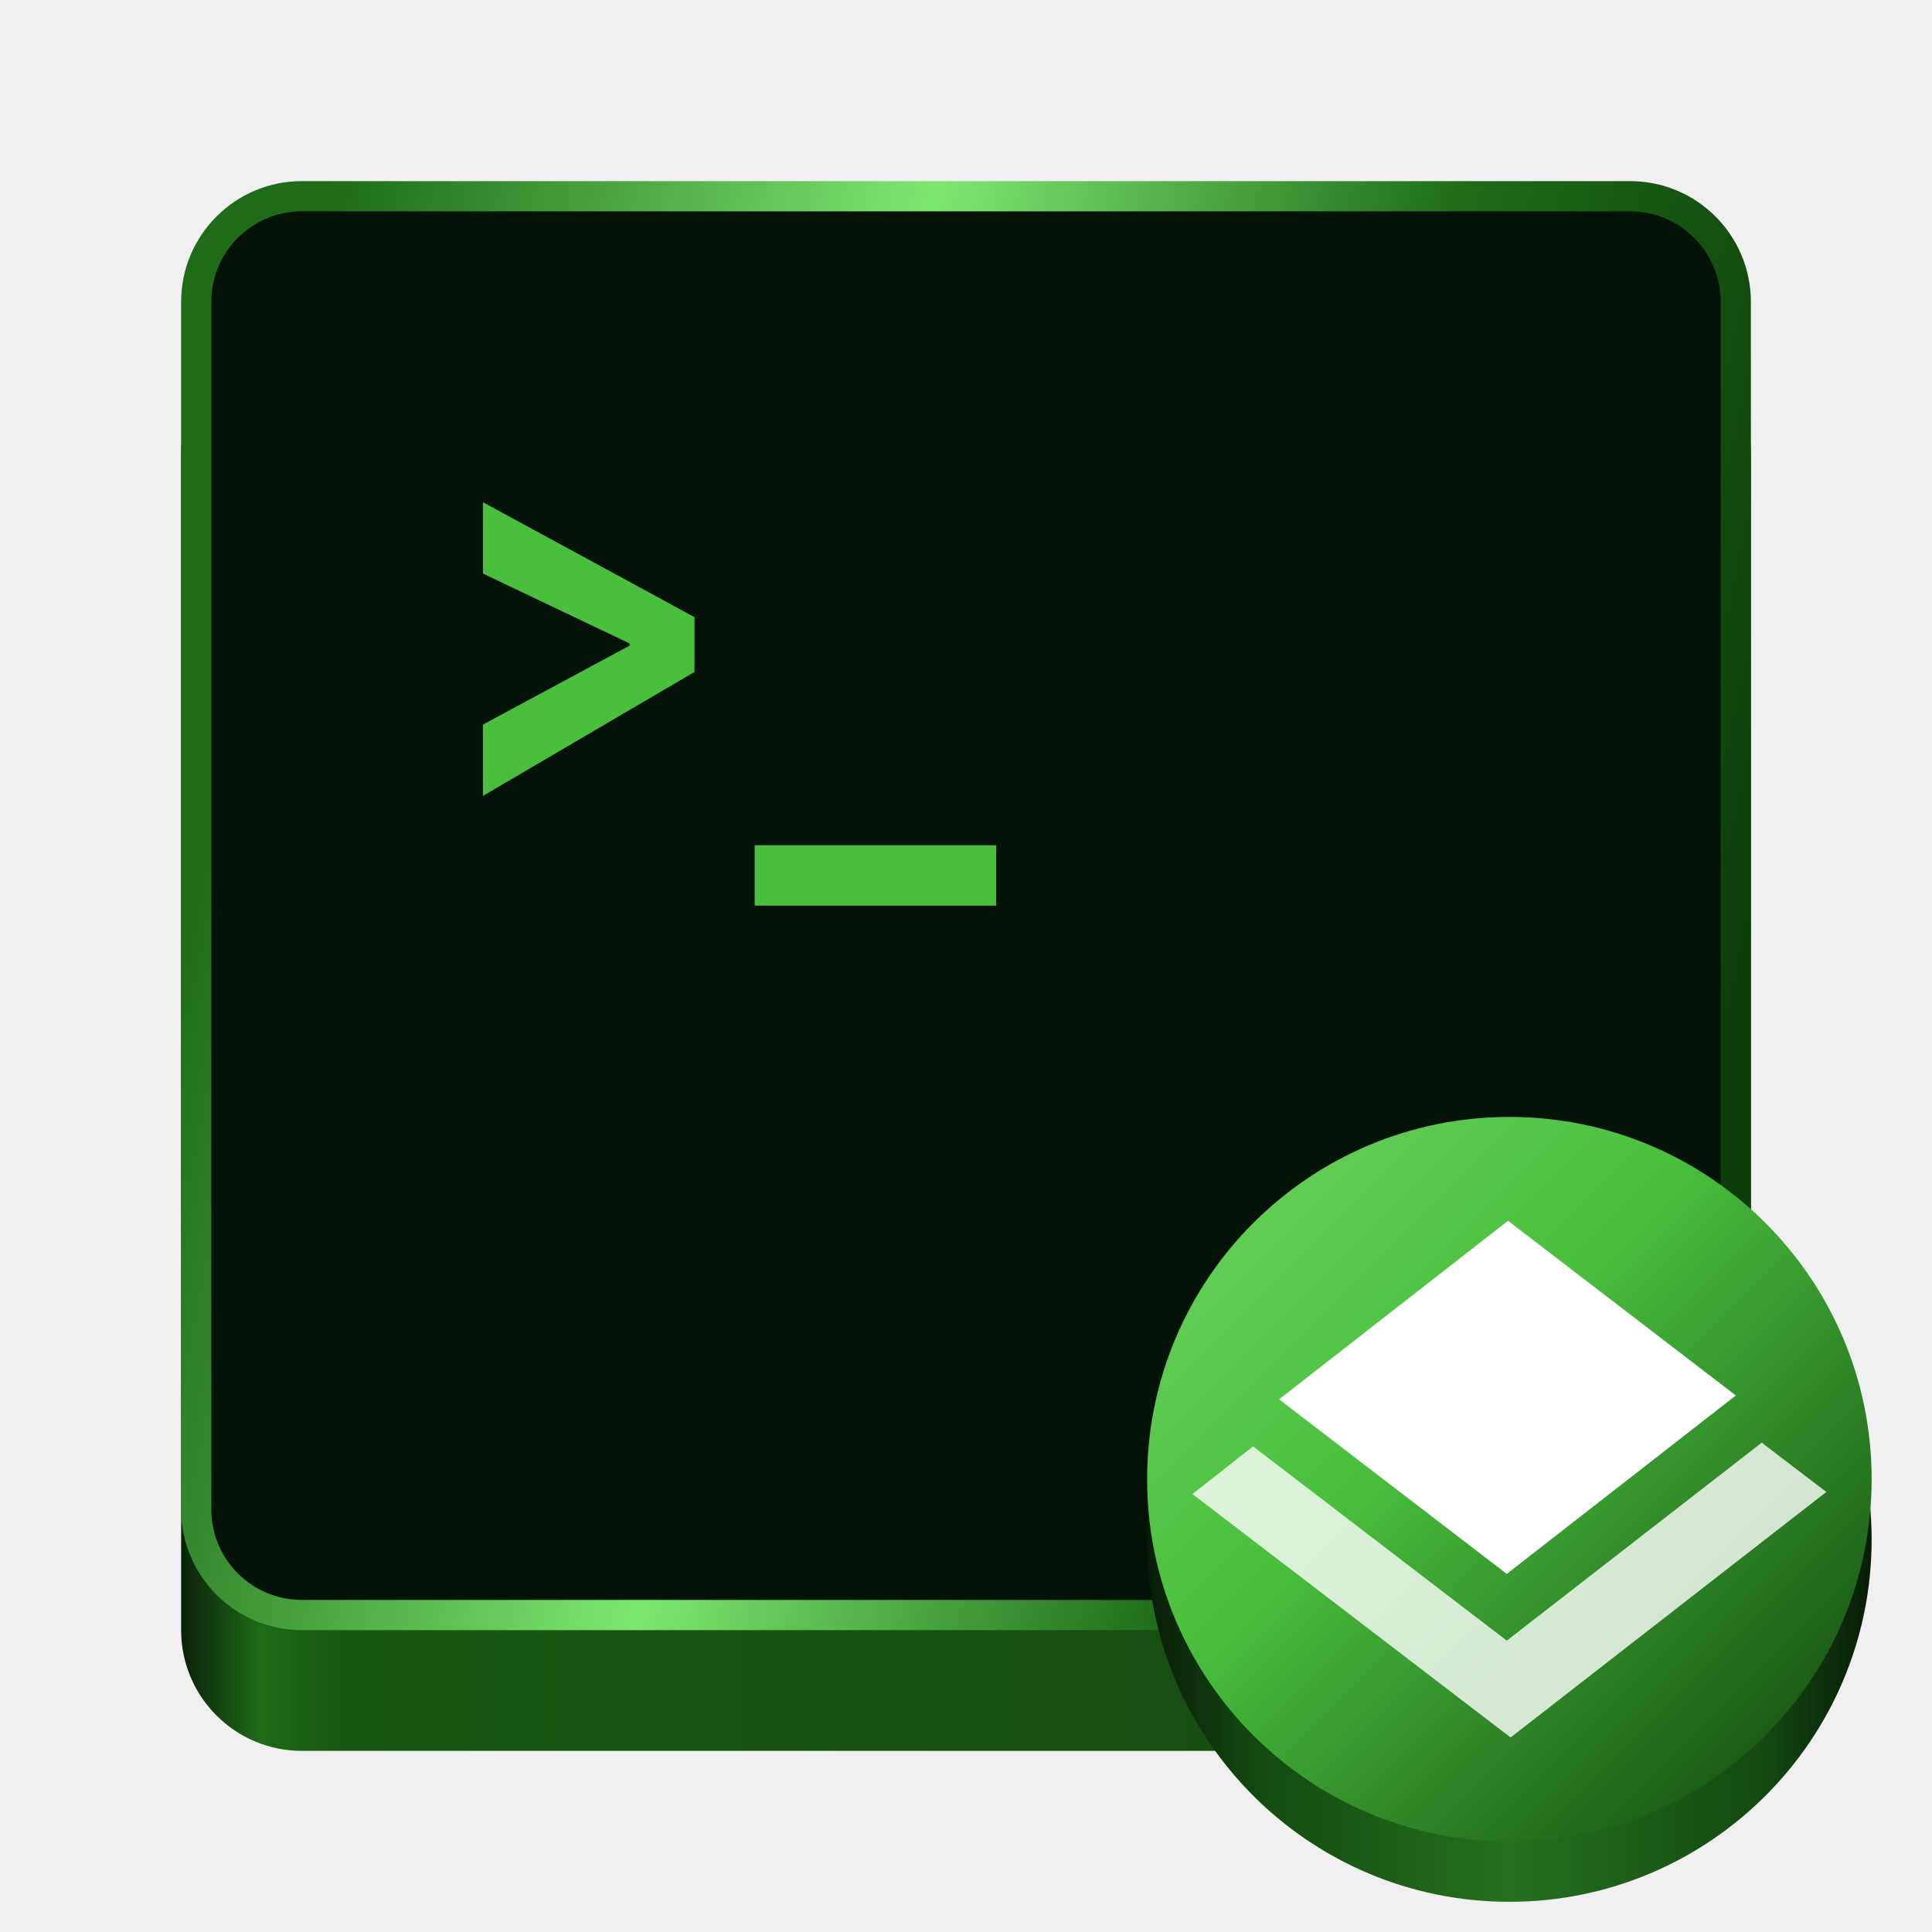
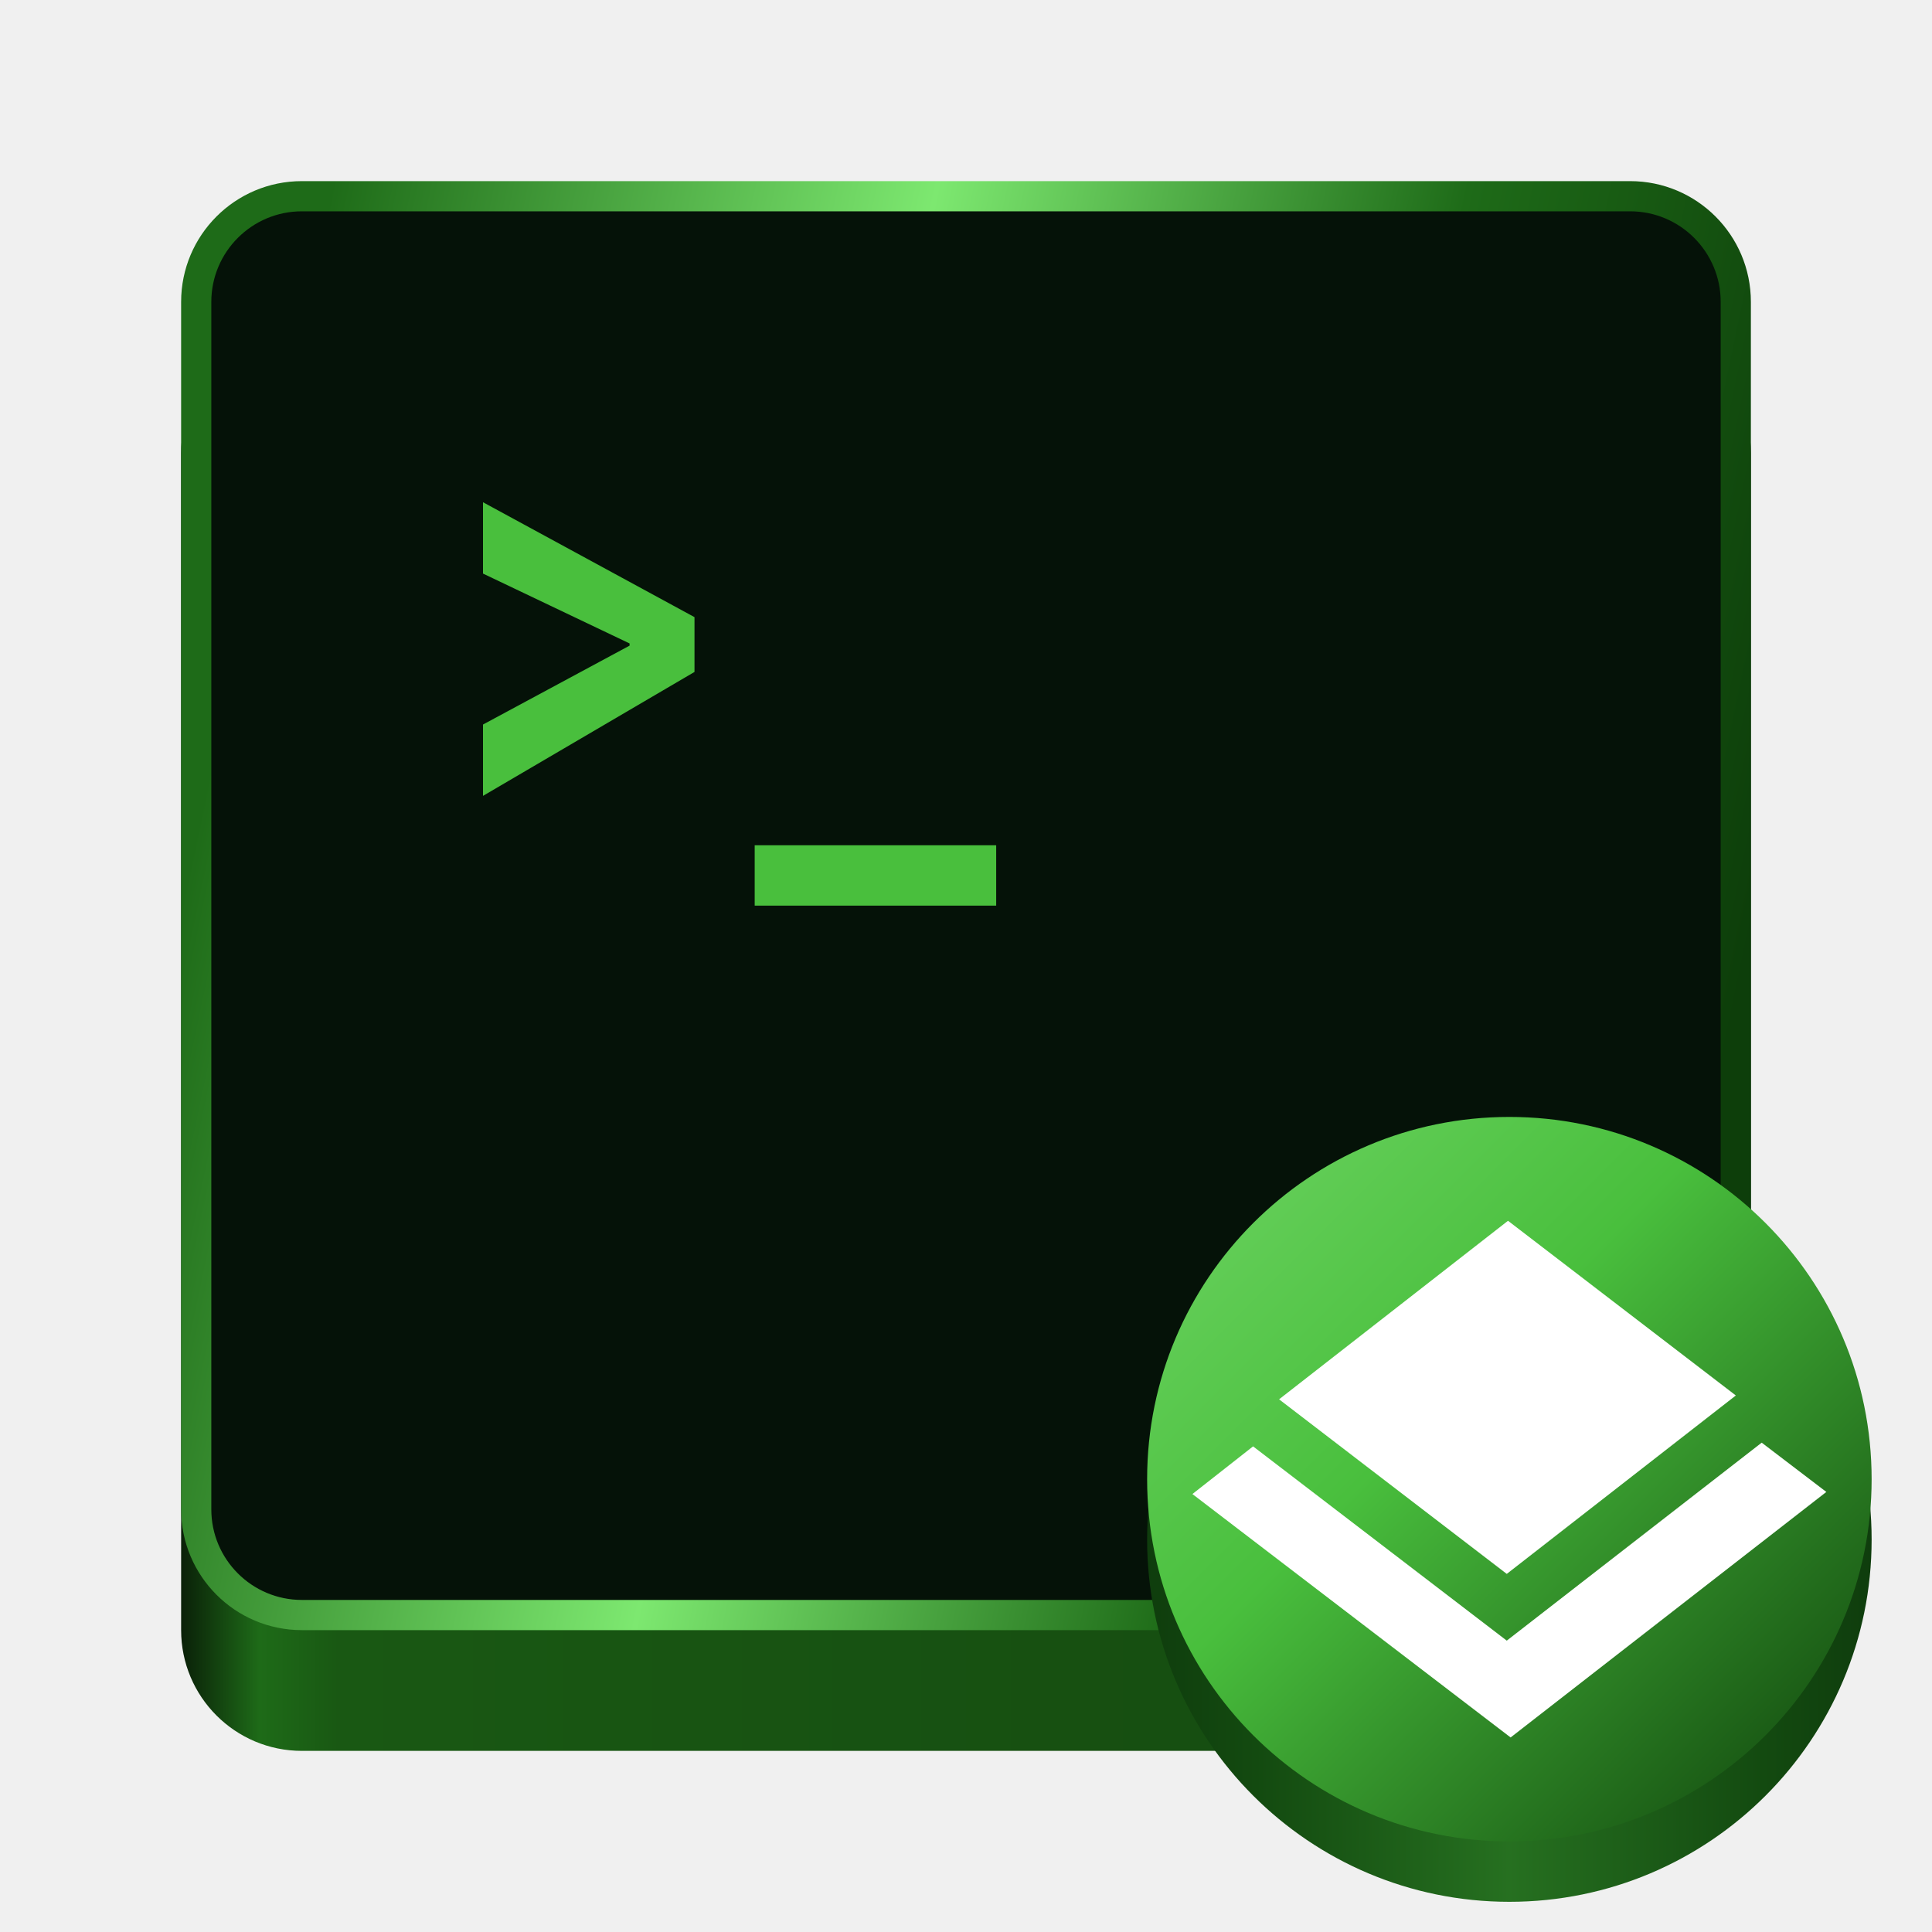
<svg xmlns="http://www.w3.org/2000/svg" height="128px" viewBox="0 0 128 128" width="128px">
  <defs>
    <linearGradient id="a" gradientUnits="userSpaceOnUse" x1="12" x2="116" y1="64" y2="64">
      <stop offset="0" stop-color="#0a2008" />
      <stop offset="0.05" stop-color="#1e6b18" />
      <stop offset="0.1" stop-color="#195813" />
      <stop offset="0.9" stop-color="#154a10" />
      <stop offset="0.95" stop-color="#1e6b18" />
      <stop offset="1" stop-color="#0a2008" />
    </linearGradient>
    <linearGradient id="b" gradientUnits="userSpaceOnUse" x1="12" x2="112.041" y1="60" y2="80.988">
      <stop offset="0" stop-color="#1e6b18" />
      <stop offset="0.384" stop-color="#7de870" />
      <stop offset="0.721" stop-color="#1e6b18" />
      <stop offset="1" stop-color="#0d3e0a" />
    </linearGradient>
    <linearGradient id="leapgrad" gradientUnits="userSpaceOnUse" x1="76" y1="74" x2="124" y2="122">
      <stop offset="0" stop-color="#6ed463" />
      <stop offset="0.4" stop-color="#49bf3d" />
      <stop offset="1" stop-color="#0d3e0a" />
    </linearGradient>
    <linearGradient id="shadowgrad" gradientUnits="userSpaceOnUse" x1="76" y1="102" x2="124" y2="102">
-       <stop offset="0" stop-color="#081c08" />
+       <stop offset="0" stop-color="#0f3d0d" />
      <stop offset="0.15" stop-color="#134a10" />
      <stop offset="0.5" stop-color="#267020" />
      <stop offset="0.85" stop-color="#134a10" />
-       <stop offset="1" stop-color="#081c08" />
+       <stop offset="1" stop-color="#0f3d0d" />
    </linearGradient>
  </defs>
  <path d="m 20 22 h 88 c 4.418 0 8 3.582 8 8 v 78 c 0 4.418 -3.582 8 -8 8 h -88 c -4.418 0 -8 -3.582 -8 -8 v -78 c 0 -4.418 3.582 -8 8 -8 z m 0 0" fill="url(#a)" />
  <path d="m 20 12 h 88 c 4.418 0 8 3.582 8 8 v 80 c 0 4.418 -3.582 8 -8 8 h -88 c -4.418 0 -8 -3.582 -8 -8 v -80 c 0 -4.418 3.582 -8 8 -8 z m 0 0" fill="url(#b)" />
  <path d="m 20 14 h 88 c 3.312 0 6 2.688 6 6 v 80 c 0 3.312 -2.688 6 -6 6 h -88 c -3.312 0 -6 -2.688 -6 -6 v -80 c 0 -3.312 2.688 -6 6 -6 z m 0 0" fill="#051208" />
  <path d="m 46.012 40.887 l -14.012 -7.613 v 4.727 l 9.711 4.629 v 0.145 l -9.711 5.227 v 4.727 l 14.012 -8.211 z m 0 0" fill="#49bf3d" />
  <path d="m 50 56 v 4 h 16 v -4 z m 0 0" fill="#49bf3d" />
  <circle cx="100" cy="102" r="24" fill="url(#shadowgrad)" />
  <circle cx="100" cy="98" r="24" fill="url(#leapgrad)" />
-   <svg x="79" y="77" width="42" height="42" viewBox="0 0 512 512">
+   <g transform="translate(79,77) scale(0.08203)">
    <path d="m253.9 332.5 185-144.1-184-141.1L70 191.5z" fill="#fff" />
-     <path d="M0 268l257 196.6 255-198.3-52.2-39.8-205.9 159.9L49 229.5z" fill="#ffffffcc" />
-   </svg>
+     <path d="M0 268l257 196.6 255-198.3-52.2-39.8-205.9 159.9L49 229.5z" fill="#fff" />
+   </g>
</svg>
